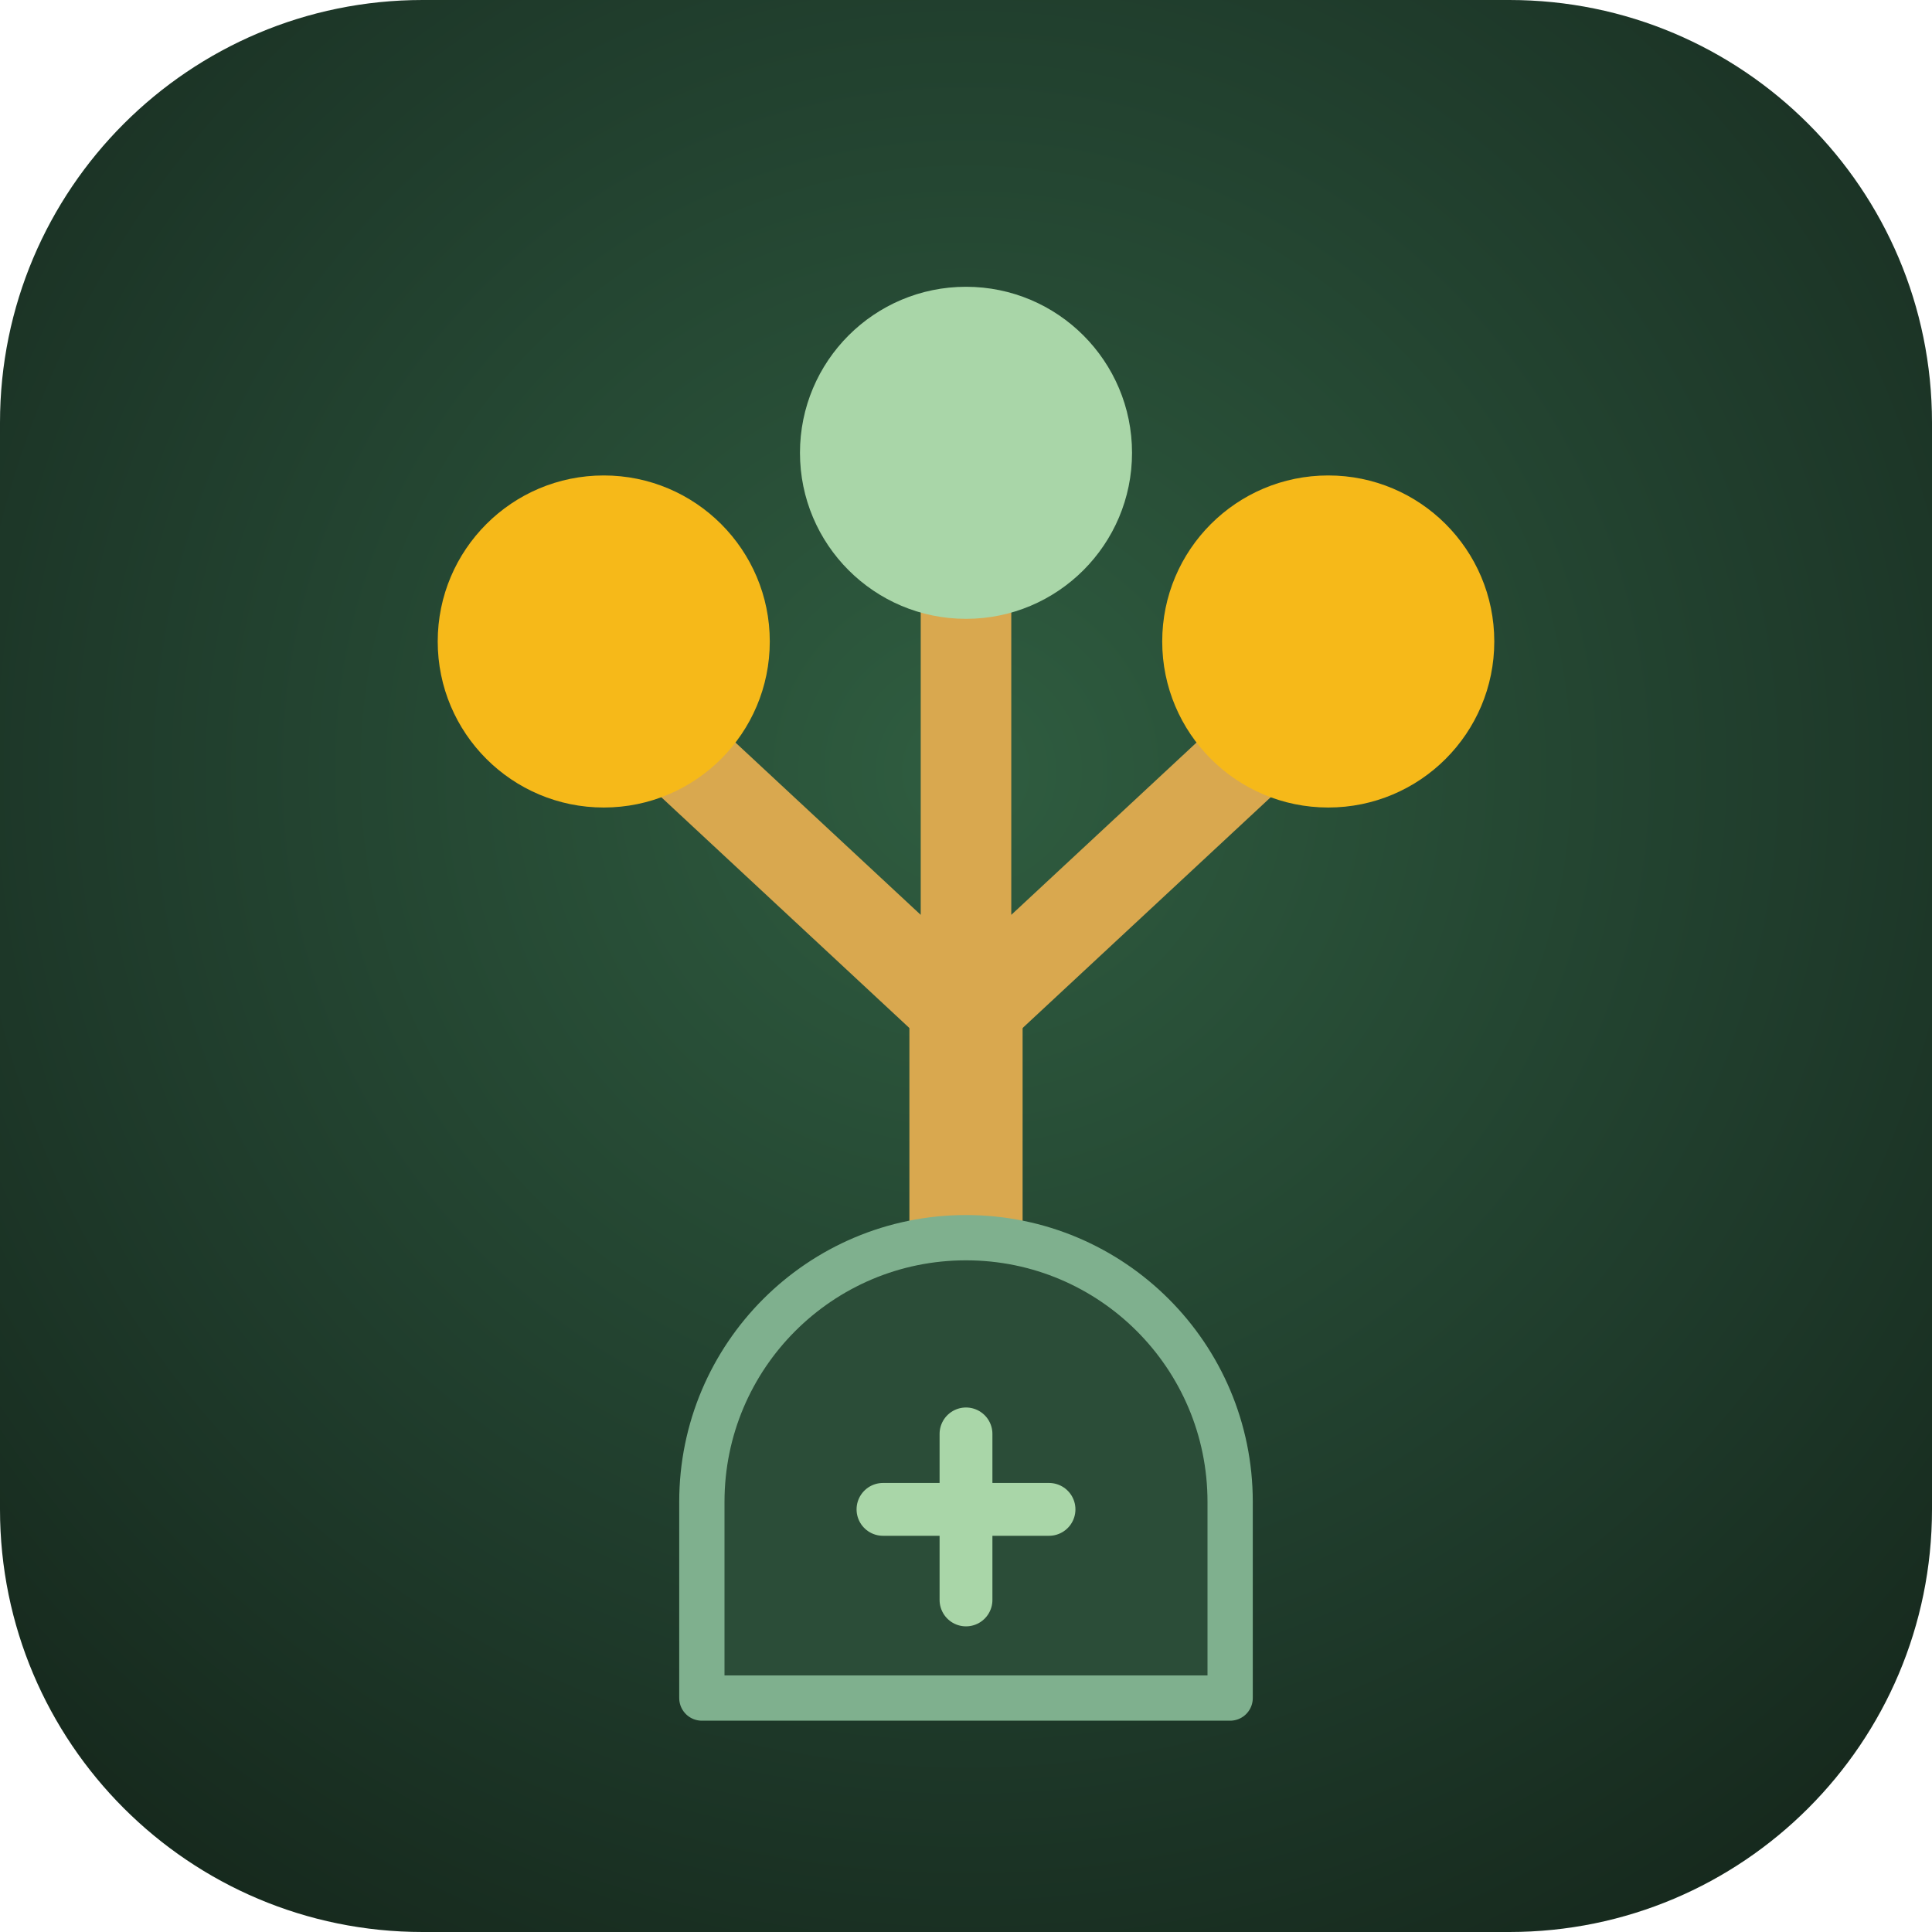
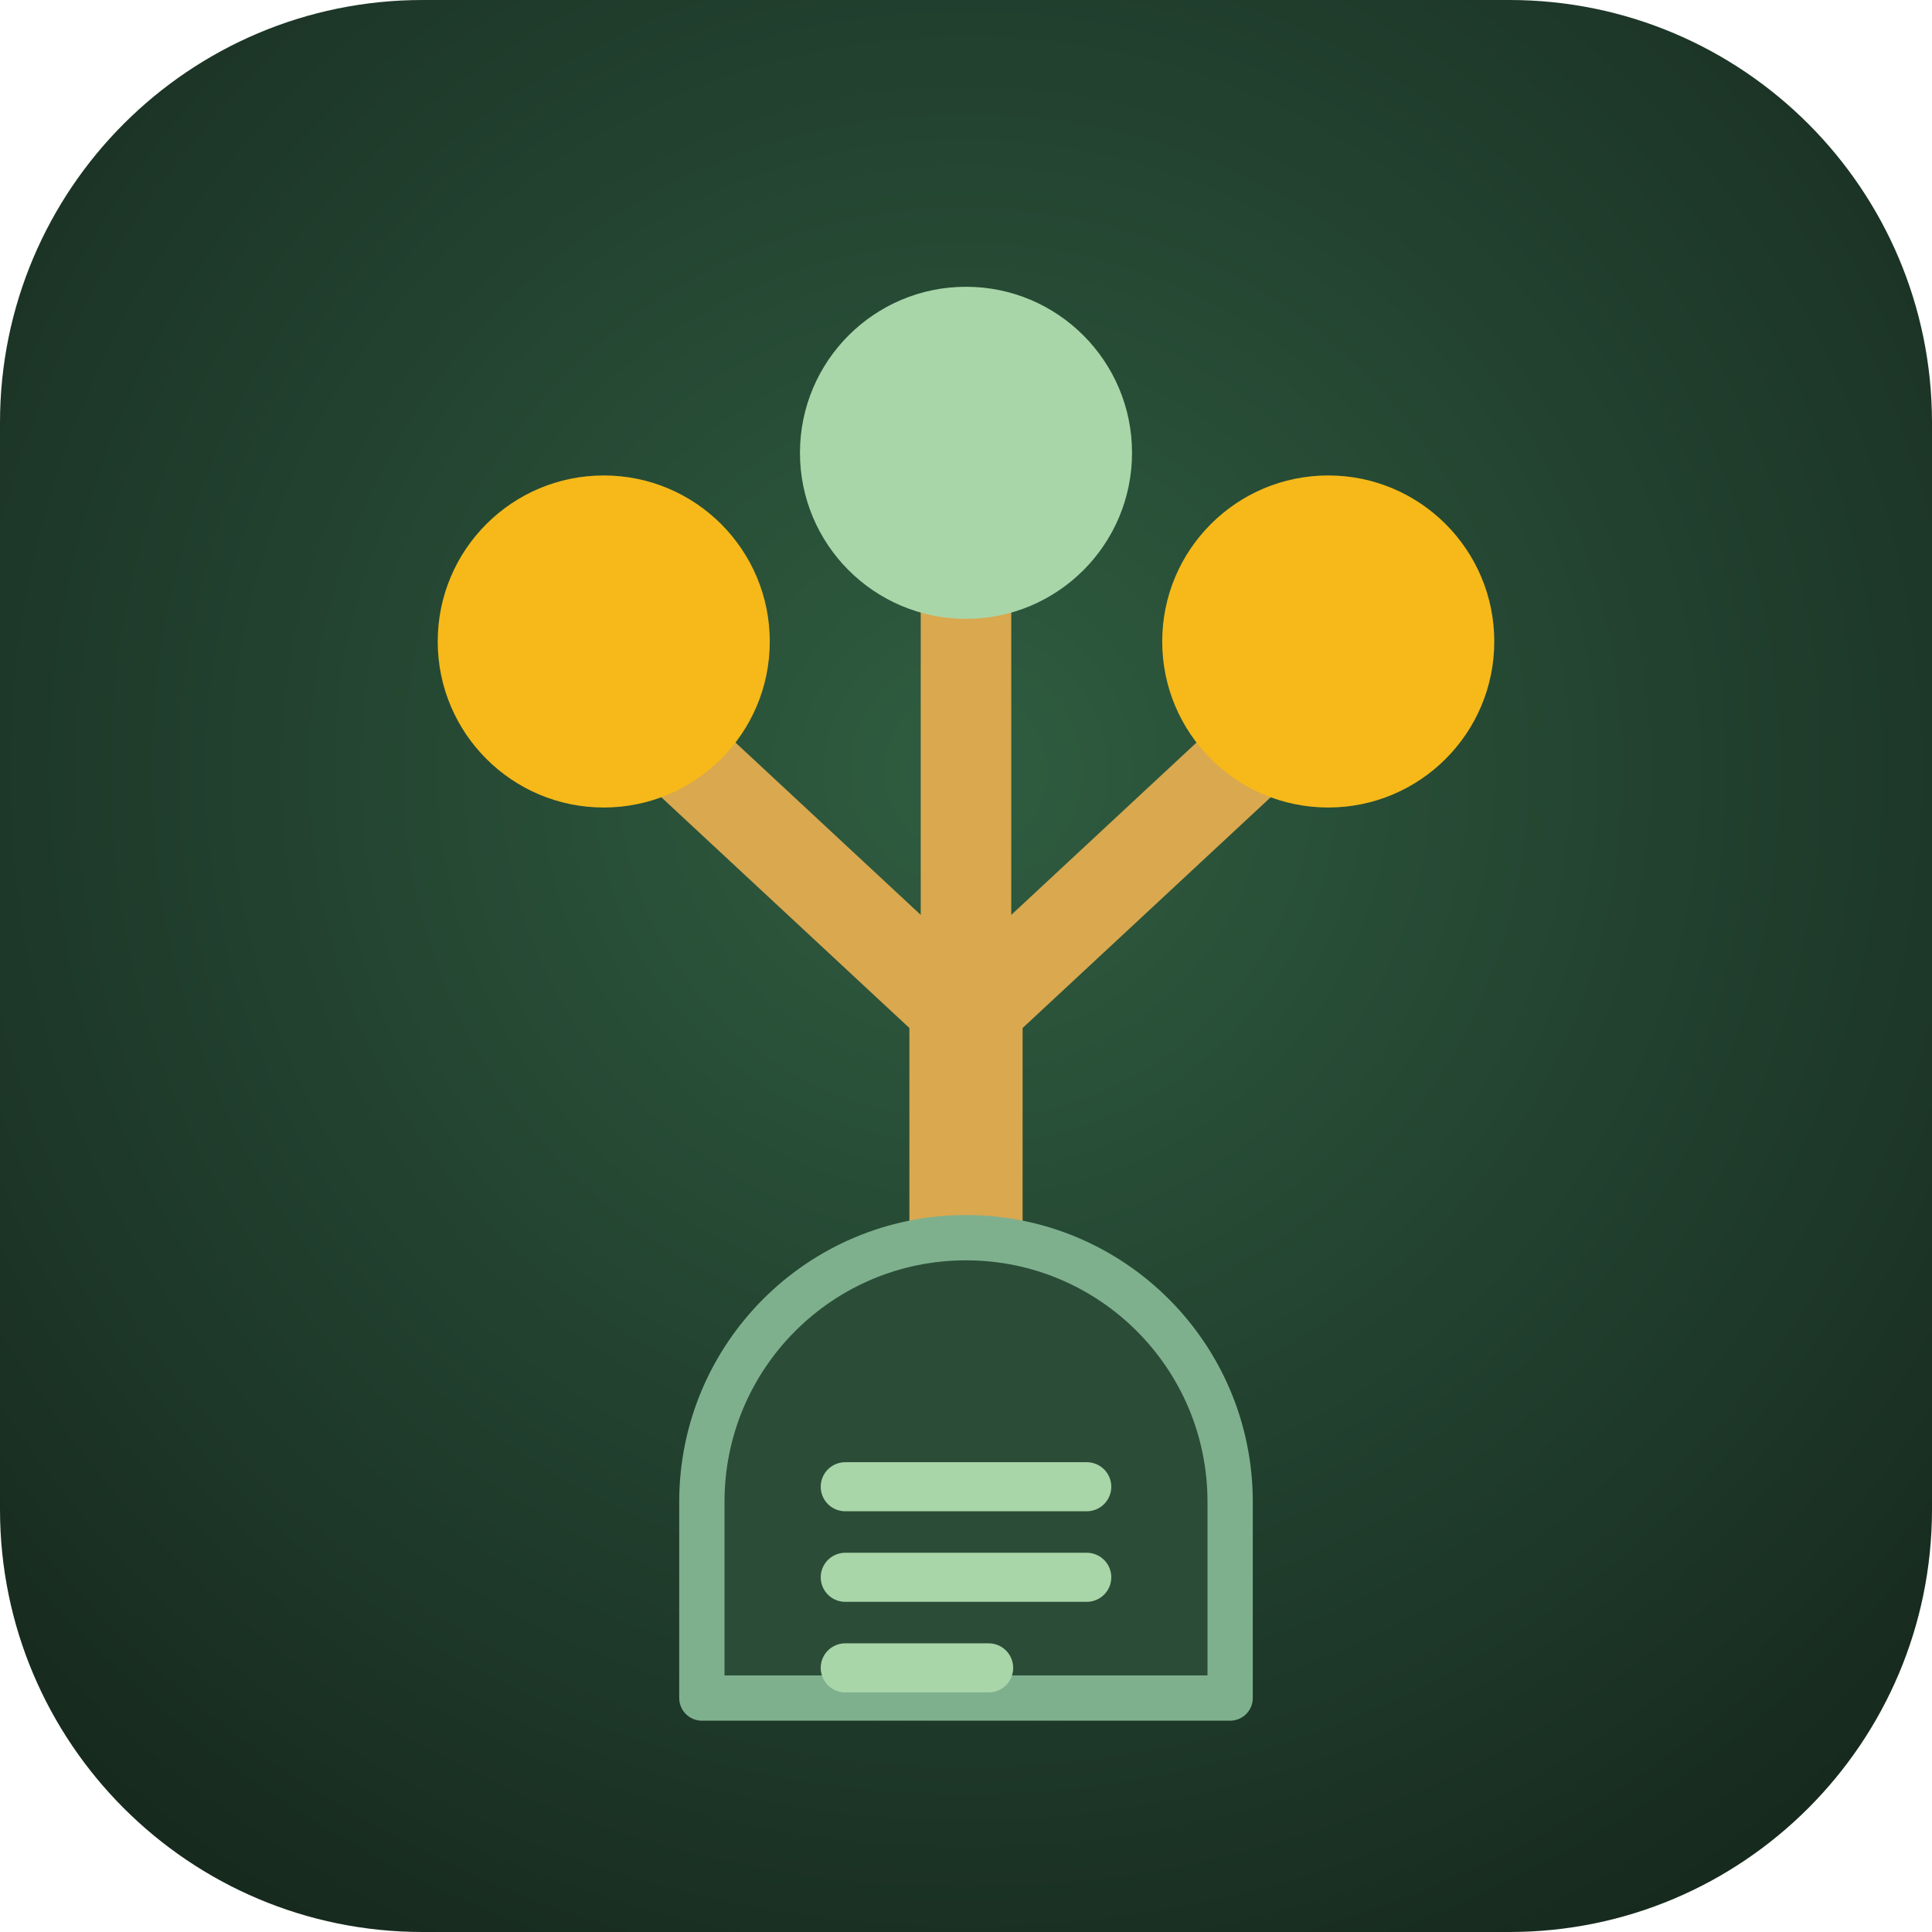
<svg xmlns="http://www.w3.org/2000/svg" viewBox="0 0 512 512" width="512" height="512">
  <defs>
    <radialGradient id="g" cx="50%" cy="40%" r="75%">
      <stop offset="0" stop-color="#2f5d40" />
      <stop offset=".6" stop-color="#1f3b2b" />
      <stop offset="1" stop-color="#14251a" />
    </radialGradient>
  </defs>
  <rect width="512" height="512" rx="112" fill="url(#g)" />
  <g stroke="#d9a84f" stroke-linecap="round" fill="none">
    <path d="M256 360 V270" stroke-width="30" />
    <path d="M256 270 L170 190 M256 270 L342 190 M256 270 V150" stroke-width="24" />
  </g>
  <circle cx="160" cy="170" r="44" fill="#f6b919" />
  <circle cx="352" cy="170" r="44" fill="#f6b919" />
  <circle cx="256" cy="120" r="44" fill="#a9d6a8" />
  <path d="M186 450 V398 a70 70 0 0 1 140 0 V450 Z" fill="#2b4d38" stroke="#7fb08e" stroke-width="12" stroke-linejoin="round" />
-   <path d="M256 380 V424 M234 400 H278" stroke="#a9d6a8" stroke-width="14" stroke-linecap="round" />
+   <path d="M224 394 H288 M224 418 H288 M224 442 H262" stroke="#a9d6a8" stroke-width="13" stroke-linecap="round" />
</svg>
